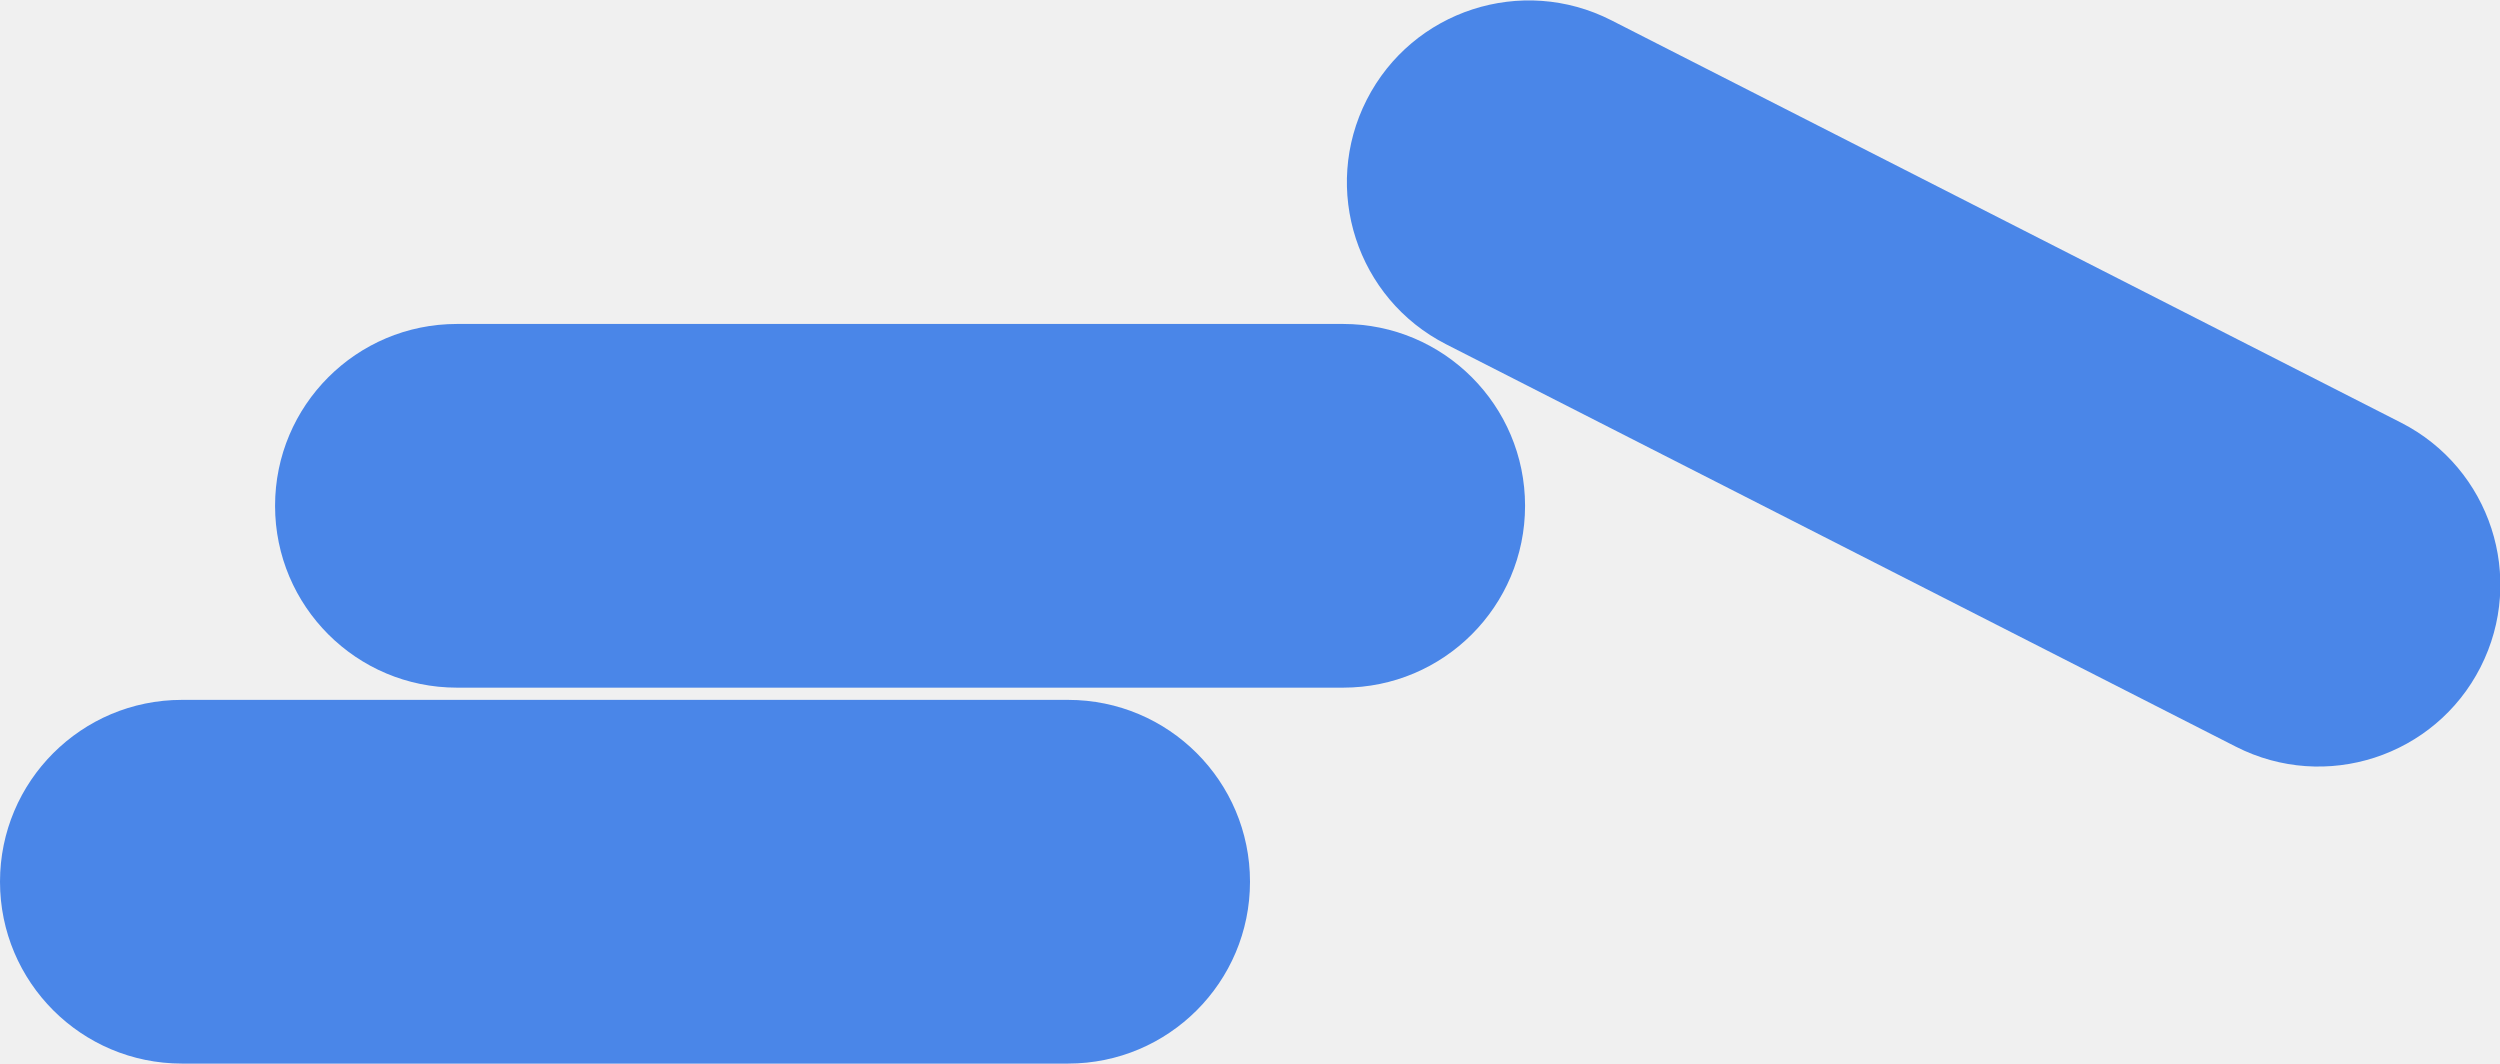
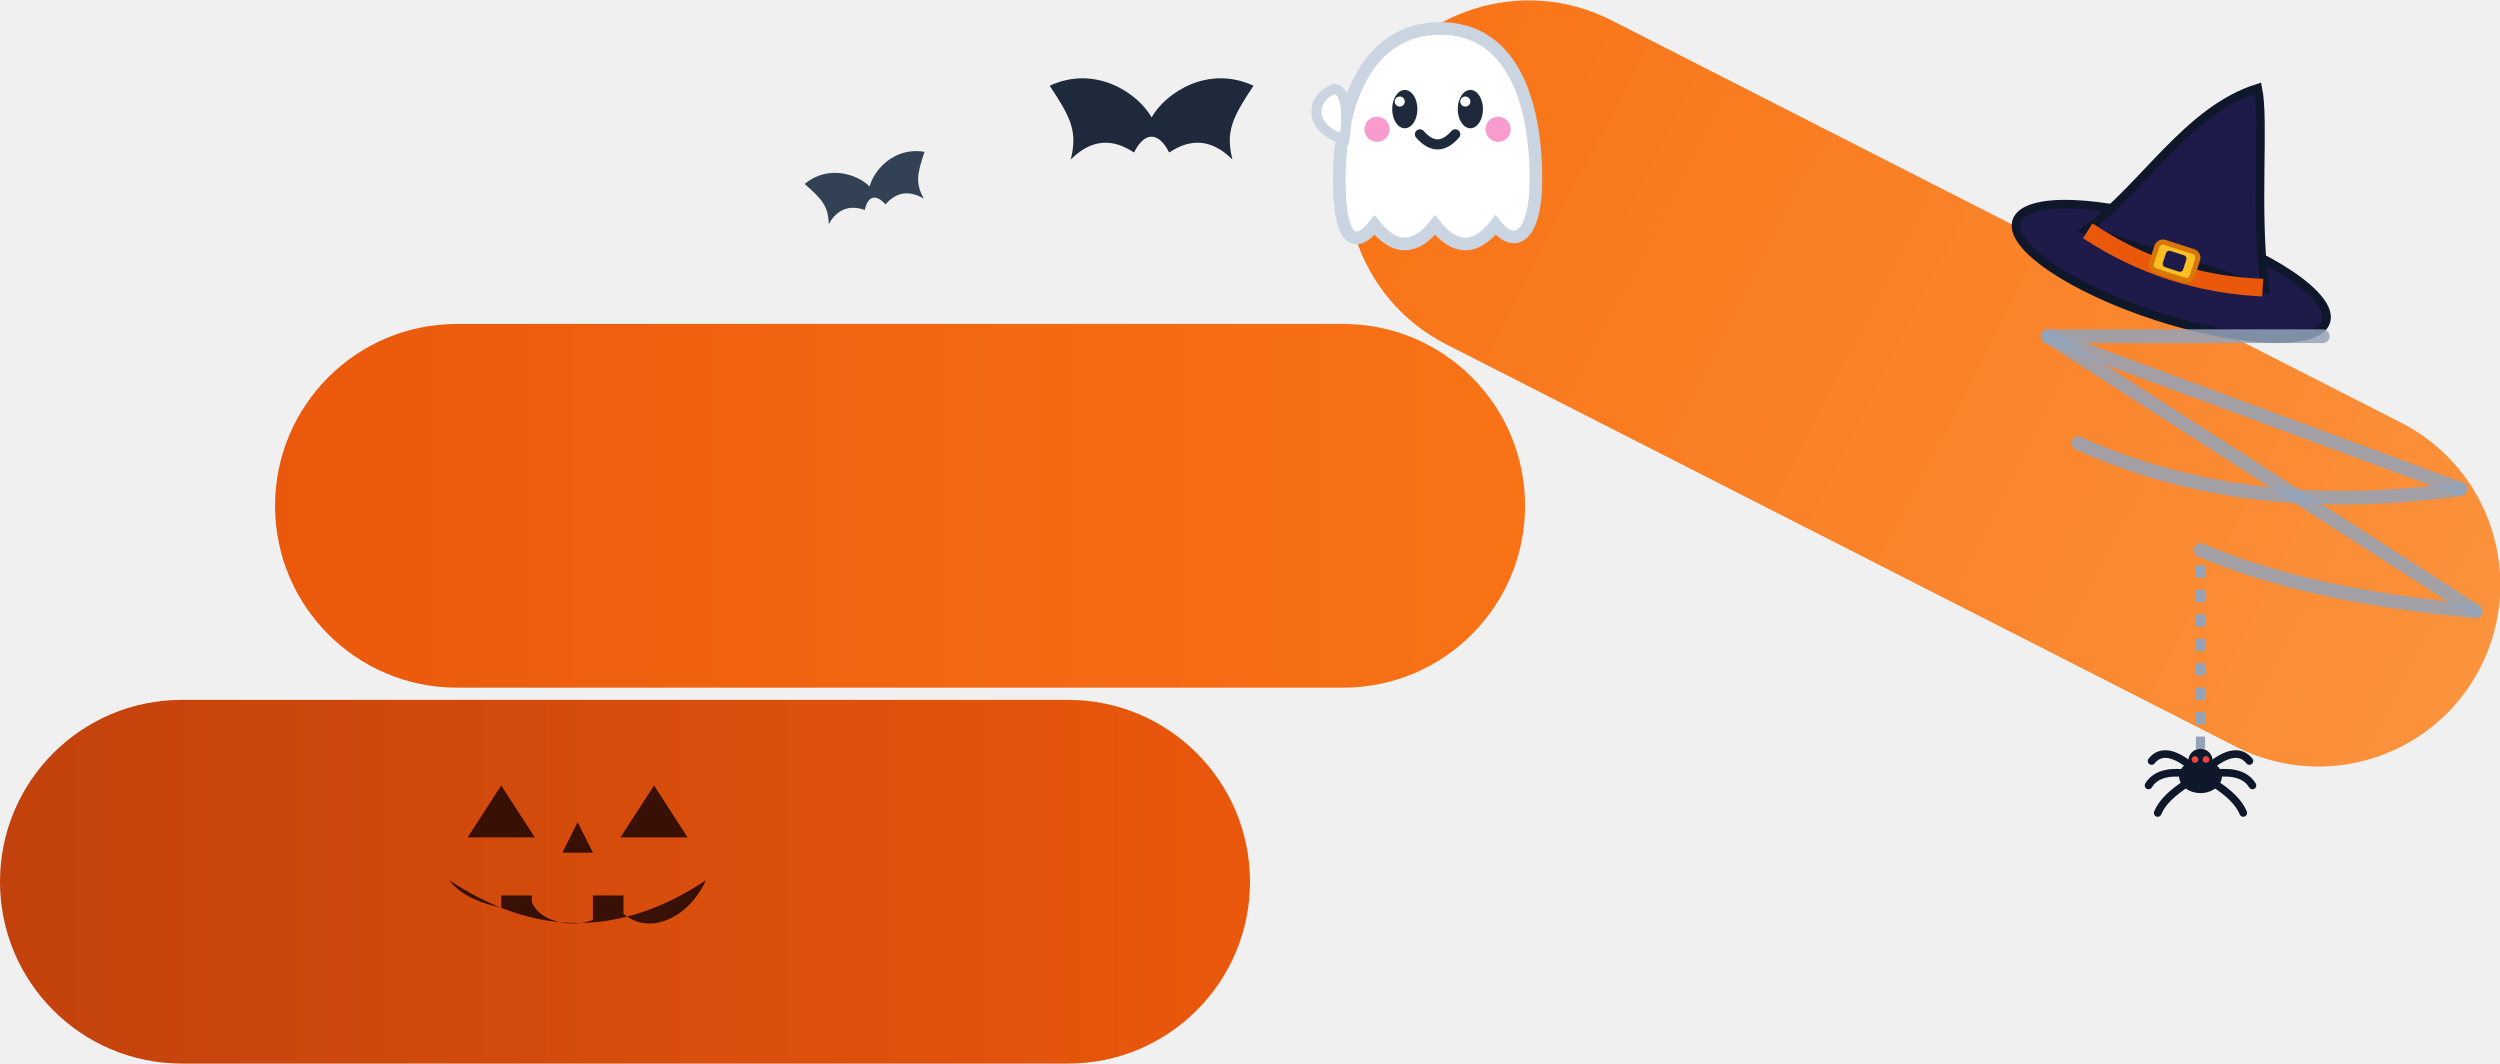
<svg xmlns="http://www.w3.org/2000/svg" viewBox="0 0 818 348" width="818" height="348" fill="none">
-   <rect x="0" y="229" width="409" height="119" rx="59.5" fill="#4A86E8" />
-   <rect x="90" y="106" width="409" height="119" rx="59.5" fill="#4A86E8" />
-   <rect x="425" y="66" width="409" height="119" rx="59.5" fill="#4A86E8" transform="rotate(27, 629.5, 125.3)" />
+   <defs>
+     <linearGradient id="rodGradBottom" x1="0%" y1="0%" x2="100%" y2="0%">
+       <stop offset="0%" stop-color="#C2410C" />
+       <stop offset="100%" stop-color="#EA580C" />
+     </linearGradient>
+     <linearGradient id="rodGradMiddle" x1="0%" y1="0%" x2="100%" y2="0%">
+       <stop offset="0%" stop-color="#EA580C" />
+       <stop offset="100%" stop-color="#F97316" />
+     </linearGradient>
+     <linearGradient id="rodGradTilted" x1="0%" y1="0%" x2="100%" y2="0%">
+       <stop offset="0%" stop-color="#F97316" />
+       <stop offset="100%" stop-color="#FB923C" />
+     </linearGradient>
+   </defs>
+   <rect x="0" y="229" width="409" height="119" rx="59.5" fill="url(#rodGradBottom)" />
+   <rect x="90" y="106" width="409" height="119" rx="59.5" fill="url(#rodGradMiddle)" />
+   <rect x="425" y="66" width="409" height="119" rx="59.5" fill="url(#rodGradTilted)" transform="rotate(27, 629.5, 125.3)" />
+   <g transform="translate(135, 252)">
+     <polygon points="18,22 40,22 29,5" fill="#381005" />
+     <polygon points="68,22 90,22 79,5" fill="#381005" />
+     <polygon points="49,27 59,27 54,17" fill="#381005" />
+     <path d="M 12 36 Q 54 64 96 36 C 90 49 77 54 69 47 L 69 41 L 59 41 L 59 49 C 51 52 41 49 39 43 L 39 41 L 29 41 L 29 45 C 20 43 15 40 12 36 Z" fill="#381005" />
+   </g>
+   <g transform="translate(425, 6) scale(1.65)">
+     <path d="M 28 2 C 14 2 8 16 8 32 C 8 44 11 46 15 41 C 19 46 23 46 27 41 C 31 46 35 46 39 41 C 43 46 47 43 47 32 C 47 16 42 2 28 2 Z" fill="#FFFFFF" stroke="#CBD5E1" stroke-width="2.5" />
+     <ellipse cx="21" cy="18" rx="2.5" ry="3.8" fill="#1E293B" />
+     <ellipse cx="34" cy="18" rx="2.5" ry="3.8" fill="#1E293B" />
+     <circle cx="20" cy="16.5" r="1" fill="#FFFFFF" />
+     <circle cx="33" cy="16.5" r="1" fill="#FFFFFF" />
+     <circle cx="15.5" cy="22" r="2.5" fill="#F472B6" opacity="0.7" />
+     <circle cx="39.5" cy="22" r="2.5" fill="#F472B6" opacity="0.7" />
+     <path d="M 24 23 Q 27.5 27 31 23" stroke="#1E293B" stroke-width="2" stroke-linecap="round" fill="none" />
+     <path d="M 9 24 C 2 22 2 16 7 14 C 9 14 10 18 9 24 Z" fill="#FFFFFF" stroke="#CBD5E1" stroke-width="2" />
+   </g>
+   <g transform="translate(685, 4) rotate(18) scale(1.4)">
+     <ellipse cx="36" cy="52" rx="38" ry="11" fill="#1E1B4B" stroke="#0F172A" stroke-width="2" />
+     <path d="M 14 49 C 24 35 28 15 42 5 C 46 12 50 32 58 49 Z" fill="#1E1B4B" stroke="#0F172A" stroke-width="2" />
+     <path d="M 15 47 Q 36 53 57 47 L 58 51 Q 36 57 14 51 Z" fill="#EA580C" />
+     <rect x="31" y="46" width="10" height="7" rx="1.5" fill="#FBBF24" stroke="#D97706" stroke-width="1.2" />
+     <rect x="33.5" y="47.5" width="5" height="4" rx="0.8" fill="#1E1B4B" />
+   </g>
+   <g stroke="#94A3B8" stroke-width="4.5" stroke-linecap="round" stroke-opacity="0.85">
+     <path d="M 720 180 Q 755 195 810 200" fill="none" />
+     <path d="M 680 145 Q 735 170 805 160" fill="none" />
+     <path d="M 670 110 L 810 200" fill="none" />
+     <path d="M 670 110 L 805 160" fill="none" />
+     <path d="M 670 110 L 760 110" fill="none" />
+   </g>
+   <line x1="720" y1="185" x2="720" y2="245" stroke="#94A3B8" stroke-width="3" stroke-dasharray="4,4" />
+   <g transform="translate(720, 252)">
+     <path d="M -4 -2 Q -12 -8 -16 -3 M -5 1 Q -14 0 -17 5 M -4 4 Q -12 9 -14 14 M 4 -2 Q 12 -8 16 -3 M 5 1 Q 14 0 17 5 M 4 4 Q 12 9 14 14" stroke="#0F172A" stroke-width="2.5" stroke-linecap="round" fill="none" />
+     <ellipse cx="0" cy="2" rx="7" ry="5.5" fill="#0F172A" />
+     <circle cx="0" cy="-3" r="4" fill="#0F172A" />
+     <circle cx="-1.8" cy="-3.5" r="1.1" fill="#EF4444" />
+     <circle cx="1.8" cy="-3.5" r="1.1" fill="#EF4444" />
+   </g>
+   <g transform="translate(340, 20) scale(1.15)">
+     <path d="M 32 16 C 36 9 48 1 61 7 C 55 16 53 20 55 28 C 49 22 43 22 37 26 C 34 20 30 20 27 26 C 21 22 15 22 9 28 C 11 20 9 16 3 7 C 16 1 28 9 32 16 Z" fill="#1E293B" />
+   </g>
+   <g transform="translate(260, 56) scale(0.7) rotate(-15)">
+     <path d="M 32 16 C 36 9 48 1 61 7 C 55 16 53 20 55 28 C 49 22 43 22 37 26 C 34 20 30 20 27 26 C 21 22 15 22 9 28 C 11 20 9 16 3 7 C 16 1 28 9 32 16 Z" fill="#334155" />
+   </g>
</svg>
